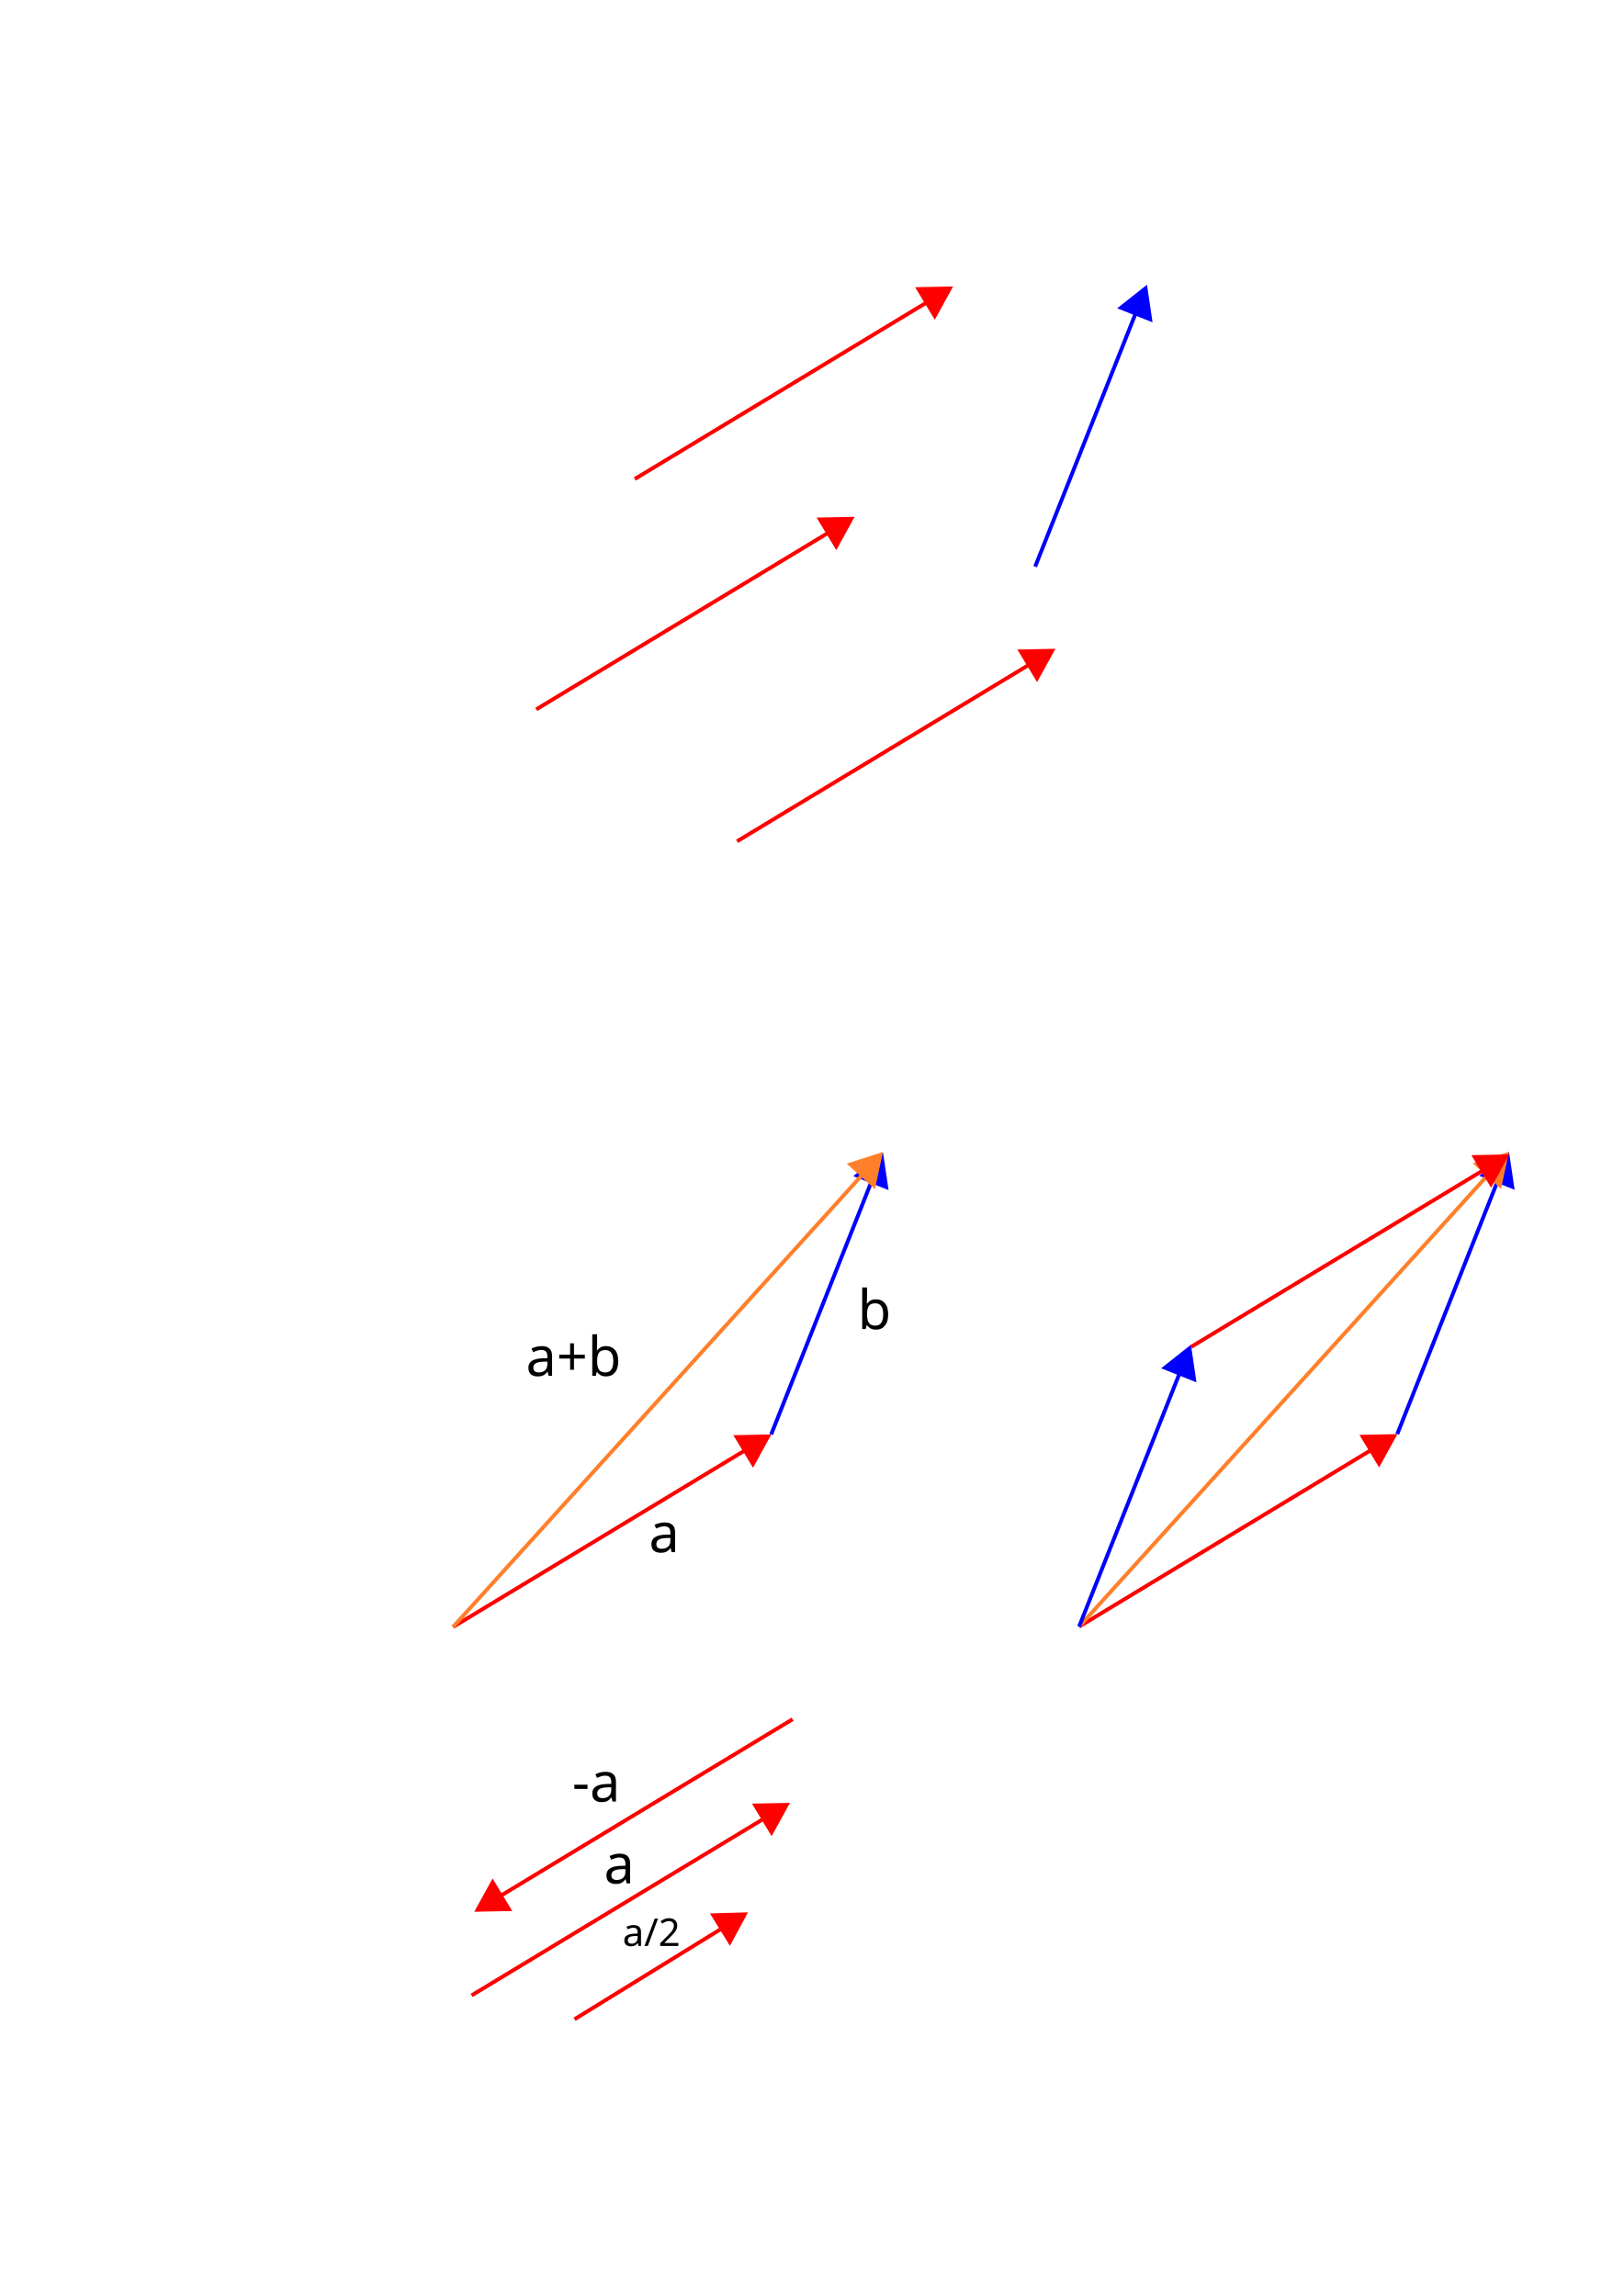
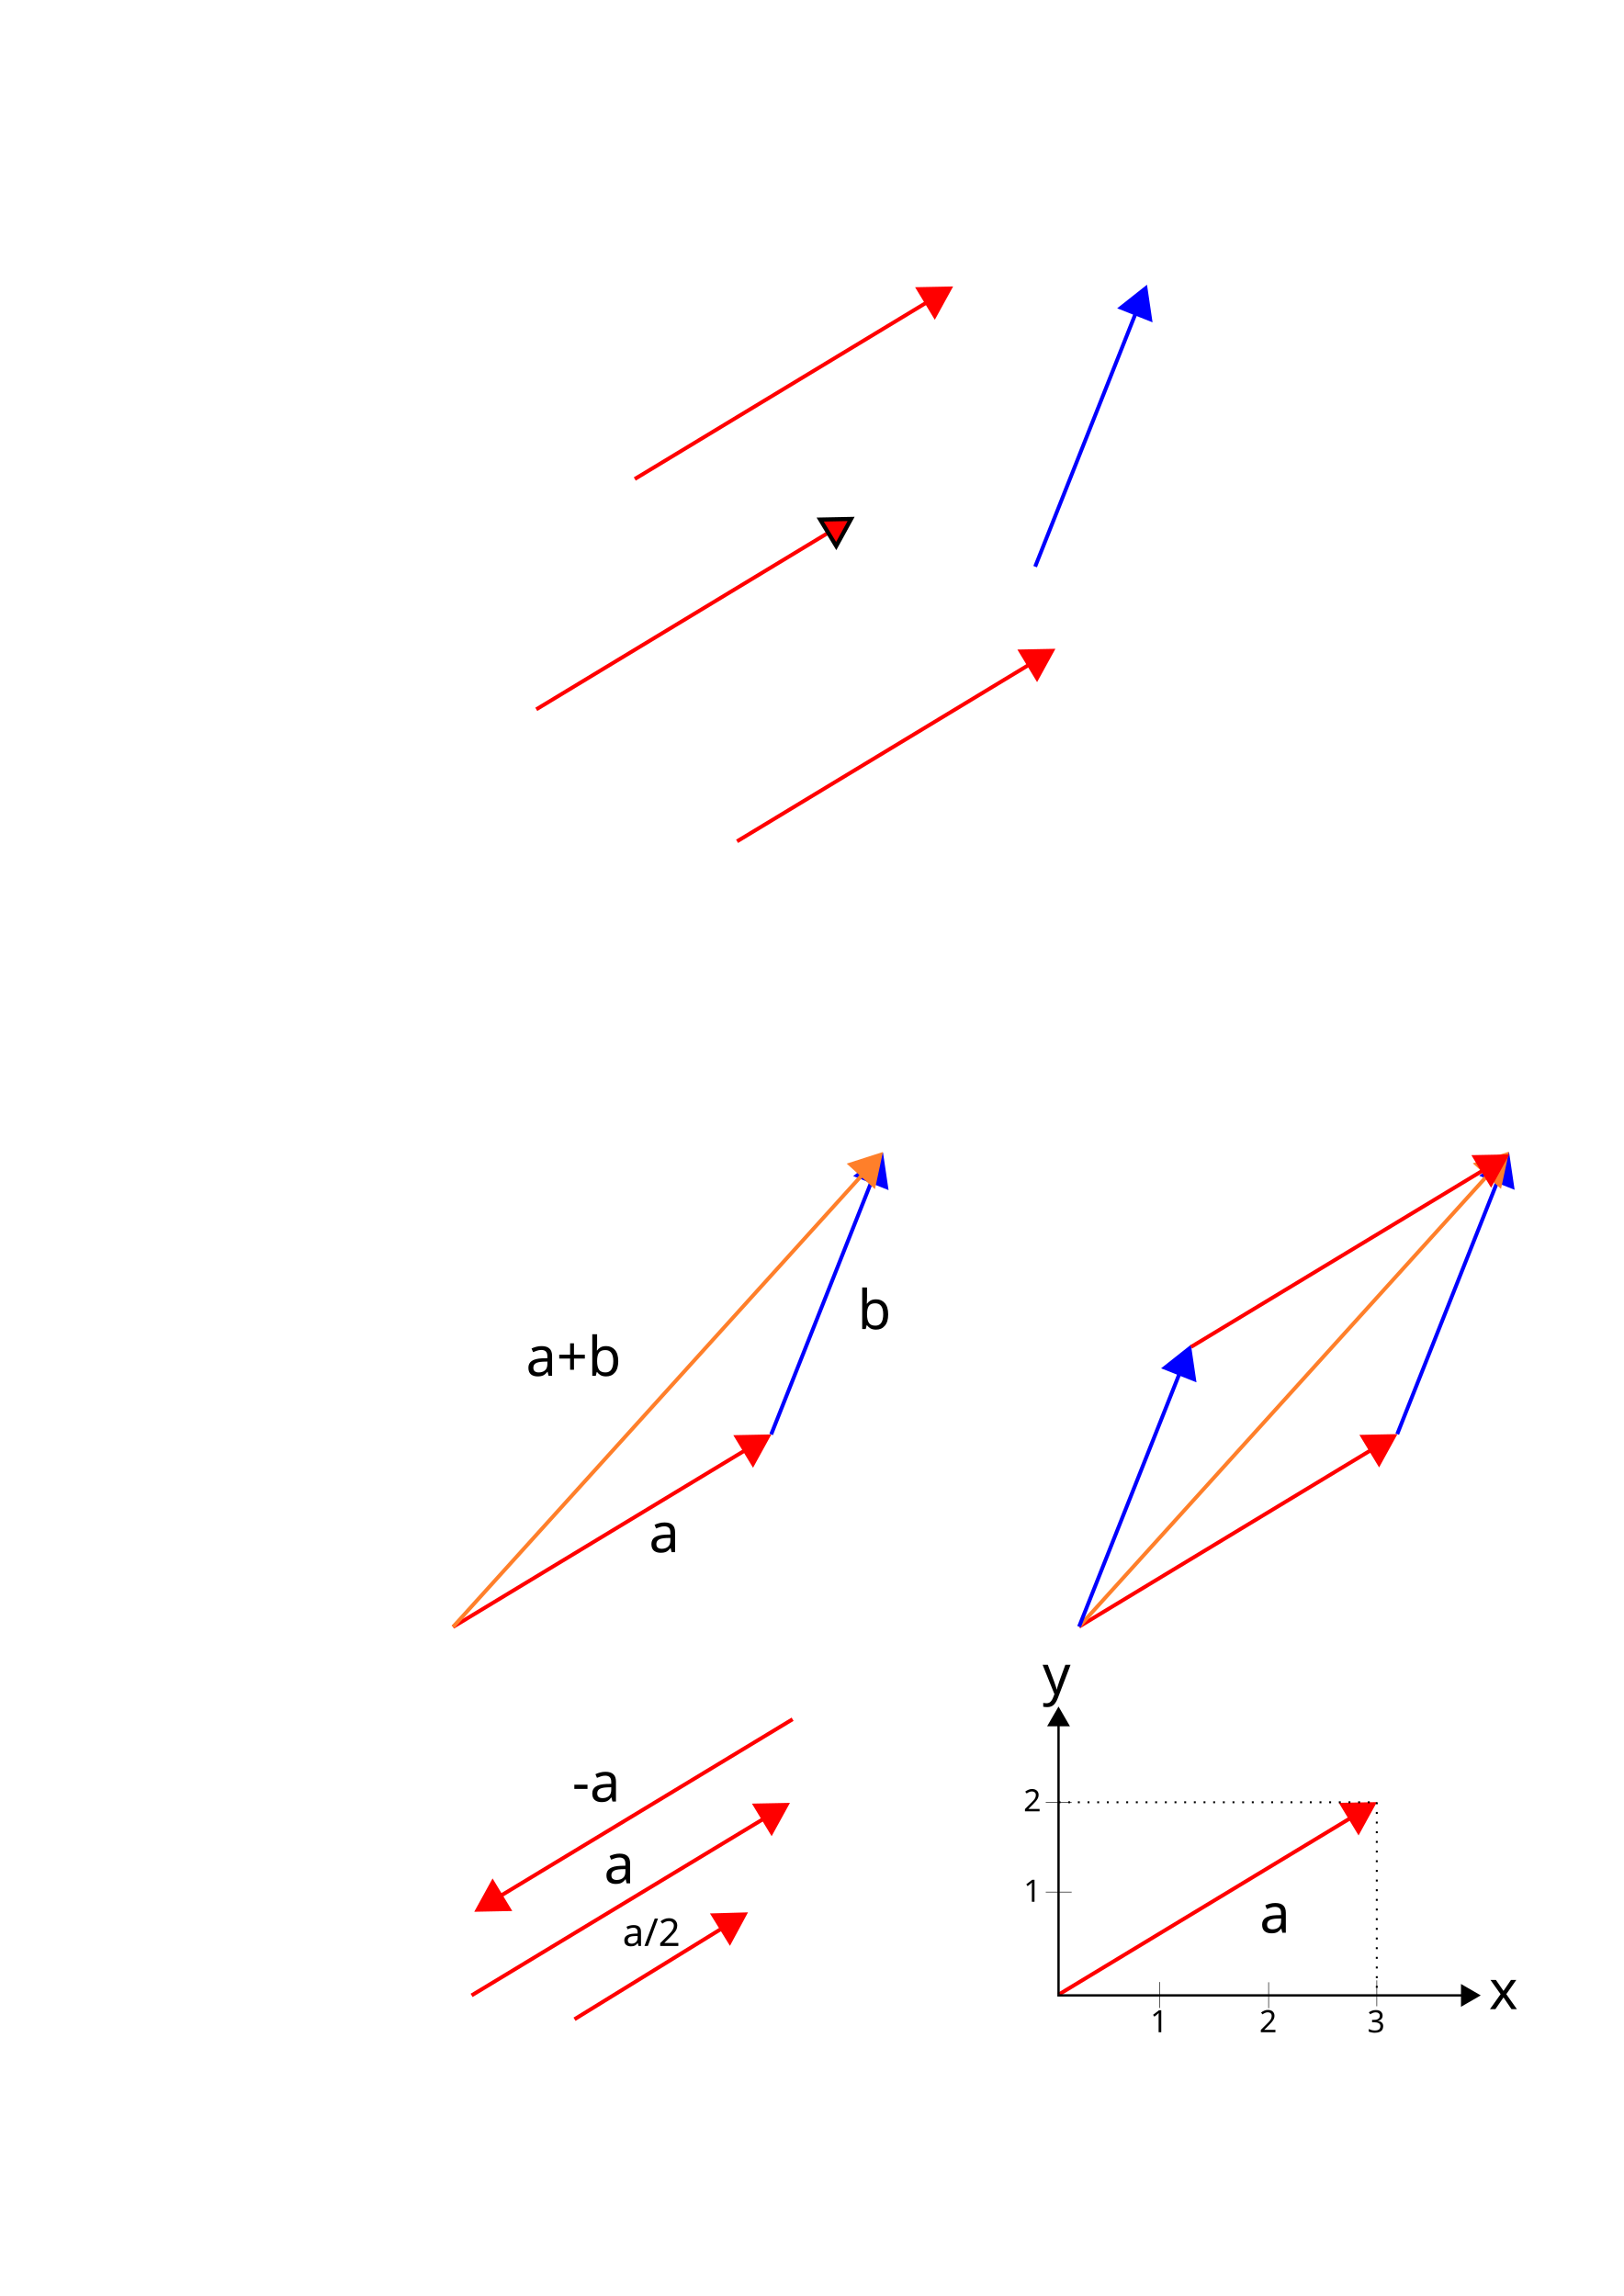
<svg xmlns="http://www.w3.org/2000/svg" width="210mm" height="297mm" viewBox="0 0 210 297" version="1.1" id="svg8">
  <defs id="defs2">
+     <marker orient="auto" refY="0.0" refX="0.0" id="marker10594" style="overflow:visible">
+       <path id="path10592" d="M 5.77,0.0 L -2.88,5.0 L -2.88,-5.0 L 5.77,0.0 z " style="fill-rule:evenodd;stroke:#000000;stroke-width:1pt;stroke-opacity:1;fill:#000000;fill-opacity:1" transform="scale(-0.8)" />
+     </marker>
+     <marker style="overflow:visible" id="marker10434" refX="0.0" refY="0.0" orient="auto">
+       <path transform="scale(-0.8)" style="fill-rule:evenodd;stroke:#000000;stroke-width:1pt;stroke-opacity:1;fill:#000000;fill-opacity:1" d="M 5.77,0.0 L -2.88,5.0 L -2.88,-5.0 L 5.77,0.0 z " id="path10432" />
+     </marker>
    <marker orient="auto" refY="0.0" refX="0.0" id="TriangleInL" style="overflow:visible">
-       <path id="path950" d="M 5.77,0.0 L -2.88,5.0 L -2.88,-5.0 L 5.77,0.0 z " style="fill-rule:evenodd;stroke:#ff0000;stroke-width:1pt;stroke-opacity:1;fill:#ff0000;fill-opacity:1" transform="scale(-0.8)" />
+       <path id="path950" d="M 5.77,0.0 L -2.88,5.0 L -2.88,-5.0 L 5.77,0.0 z " style="fill-rule:evenodd;stroke:#000000;stroke-width:1pt;stroke-opacity:1;fill:#ff0000;fill-opacity:1" transform="scale(-0.8)" />
    </marker>
    <marker orient="auto" refY="0.0" refX="0.0" id="Arrow1Lstart" style="overflow:visible">
      <path id="path817" d="M 0.0,0.0 L 5.0,-5.0 L -12.5,0.0 L 5.0,5.0 L 0.0,0.0 z " style="fill-rule:evenodd;stroke:#000000;stroke-width:1pt;stroke-opacity:1;fill:#000000;fill-opacity:1" transform="scale(0.8) translate(12.5,0)" />
    </marker>
    <marker orient="auto" refY="0" refX="0" id="TriangleInL-6" style="overflow:visible">
      <path id="path950-7" d="M 5.77,0 -2.88,5 V -5 Z" style="fill:#ff0000;fill-opacity:1;fill-rule:evenodd;stroke:#ff0000;stroke-width:1pt;stroke-opacity:1" transform="scale(-0.8)" />
    </marker>
    <marker orient="auto" refY="0" refX="0" id="TriangleInL-2" style="overflow:visible">
      <path id="path950-4" d="M 5.77,0 -2.88,5 V -5 Z" style="fill:#ff0000;fill-opacity:1;fill-rule:evenodd;stroke:#ff0000;stroke-width:1pt;stroke-opacity:1" transform="scale(-0.8)" />
    </marker>
    <marker orient="auto" refY="0" refX="0" id="TriangleInL-7" style="overflow:visible">
      <path id="path950-2" d="M 5.77,0 -2.88,5 V -5 Z" style="fill:#0000ff;fill-opacity:1;fill-rule:evenodd;stroke:#0100ff;stroke-width:1pt;stroke-opacity:1" transform="scale(-0.8)" />
    </marker>
    <marker orient="auto" refY="0" refX="0" id="TriangleInL-4" style="overflow:visible">
      <path id="path950-71" d="M 5.77,0 -2.88,5 V -5 Z" style="fill:#ff0000;fill-opacity:1;fill-rule:evenodd;stroke:#ff0000;stroke-width:1pt;stroke-opacity:1" transform="scale(-0.8)" />
    </marker>
    <marker orient="auto" refY="0" refX="0" id="TriangleInL-7-1" style="overflow:visible">
      <path id="path950-2-2" d="M 5.77,0 -2.88,5 V -5 Z" style="fill:#0000ff;fill-opacity:1;fill-rule:evenodd;stroke:#0100ff;stroke-width:1pt;stroke-opacity:1" transform="scale(-0.8)" />
    </marker>
    <marker orient="auto" refY="0" refX="0" id="TriangleInL-7-0" style="overflow:visible">
      <path id="path950-2-5" d="M 5.77,0 -2.88,5 V -5 Z" style="fill:#ff7f2a;fill-opacity:1;fill-rule:evenodd;stroke:#ff7f2a;stroke-width:1pt;stroke-opacity:1" transform="scale(-0.8)" />
    </marker>
    <marker orient="auto" refY="0" refX="0" id="TriangleInL-7-0-8" style="overflow:visible">
      <path id="path950-2-5-5" d="M 5.77,0 -2.88,5 V -5 Z" style="fill:#ff7f2a;fill-opacity:1;fill-rule:evenodd;stroke:#ff7f2a;stroke-width:1pt;stroke-opacity:1" transform="scale(-0.8)" />
    </marker>
    <marker orient="auto" refY="0" refX="0" id="TriangleInL-7-1-1" style="overflow:visible">
      <path id="path950-2-2-3" d="M 5.77,0 -2.88,5 V -5 Z" style="fill:#0000ff;fill-opacity:1;fill-rule:evenodd;stroke:#0100ff;stroke-width:1pt;stroke-opacity:1" transform="scale(-0.8)" />
    </marker>
    <marker orient="auto" refY="0" refX="0" id="TriangleInL-4-8" style="overflow:visible">
      <path id="path950-71-9" d="M 5.77,0 -2.88,5 V -5 Z" style="fill:#ff0000;fill-opacity:1;fill-rule:evenodd;stroke:#ff0000;stroke-width:1pt;stroke-opacity:1" transform="scale(-0.8)" />
    </marker>
    <marker orient="auto" refY="0" refX="0" id="TriangleInL-7-1-1-1" style="overflow:visible">
      <path id="path950-2-2-3-6" d="M 5.77,0 -2.88,5 V -5 Z" style="fill:#0000ff;fill-opacity:1;fill-rule:evenodd;stroke:#0100ff;stroke-width:1pt;stroke-opacity:1" transform="scale(-0.8)" />
    </marker>
    <marker orient="auto" refY="0" refX="0" id="TriangleInL-4-8-6" style="overflow:visible">
      <path id="path950-71-9-8" d="M 5.77,0 -2.88,5 V -5 Z" style="fill:#ff0000;fill-opacity:1;fill-rule:evenodd;stroke:#ff0000;stroke-width:1pt;stroke-opacity:1" transform="scale(-0.8)" />
    </marker>
    <marker orient="auto" refY="0" refX="0" id="TriangleInL-4-4" style="overflow:visible">
      <path id="path950-71-3" d="M 5.77,0 -2.88,5 V -5 Z" style="fill:#ff0000;fill-opacity:1;fill-rule:evenodd;stroke:#ff0000;stroke-width:1pt;stroke-opacity:1" transform="scale(-0.8)" />
    </marker>
    <marker orient="auto" refY="0" refX="0" id="TriangleInL-4-4-4" style="overflow:visible">
      <path id="path950-71-3-8" d="M 5.77,0 -2.88,5 V -5 Z" style="fill:#ff0000;fill-opacity:1;fill-rule:evenodd;stroke:#ff0000;stroke-width:1pt;stroke-opacity:1" transform="scale(-0.8)" />
    </marker>
    <marker orient="auto" refY="0" refX="0" id="TriangleInL-4-4-9" style="overflow:visible">
      <path id="path950-71-3-5" d="M 5.77,0 -2.88,5 V -5 Z" style="fill:#ff0000;fill-opacity:1;fill-rule:evenodd;stroke:#ff0000;stroke-width:1pt;stroke-opacity:1" transform="scale(-0.8)" />
    </marker>
    <marker orient="auto" refY="0" refX="0" id="TriangleInL-4-4-9-4" style="overflow:visible">
      <path id="path950-71-3-5-3" d="M 5.77,0 -2.88,5 V -5 Z" style="fill:#ff0000;fill-opacity:1;fill-rule:evenodd;stroke:#ff0000;stroke-width:1pt;stroke-opacity:1" transform="scale(-0.8)" />
    </marker>
    <marker orient="auto" refY="0" refX="0" id="TriangleInL-4-4-9-47" style="overflow:visible">
      <path id="path950-71-3-5-5" d="M 5.77,0 -2.88,5 V -5 Z" style="fill:#ff0000;fill-opacity:1;fill-rule:evenodd;stroke:#ff0000;stroke-width:1pt;stroke-opacity:1" transform="scale(-0.8)" />
    </marker>
+     <marker orient="auto" refY="0" refX="0" id="TriangleInL-4-4-9-2" style="overflow:visible">
+       <path id="path950-71-3-5-8" d="M 5.77,0 -2.88,5 V -5 Z" style="fill:#ff0000;fill-opacity:1;fill-rule:evenodd;stroke:#ff0000;stroke-width:1pt;stroke-opacity:1" transform="scale(-0.8)" />
+     </marker>
+     <marker orient="auto" refY="0" refX="0" id="TriangleInL-4-4-9-8" style="overflow:visible">
+       <path id="path950-71-3-5-0" d="M 5.77,0 -2.88,5 V -5 Z" style="fill:#ff0000;fill-opacity:1;fill-rule:evenodd;stroke:#ff0000;stroke-width:1pt;stroke-opacity:1" transform="scale(-0.8)" />
+     </marker>
+     <marker orient="auto" refY="0" refX="0" id="marker10594-9" style="overflow:visible">
+       <path id="path10592-2" d="M 5.77,0 -2.88,5 V -5 Z" style="fill:#000000;fill-opacity:1;fill-rule:evenodd;stroke:#000000;stroke-width:1pt;stroke-opacity:1" transform="scale(-0.8)" />
+     </marker>
  </defs>
  <g id="layer1">
    <path style="fill:#ff0000;stroke:#ff0000;stroke-width:0.5;stroke-linecap:butt;stroke-linejoin:miter;stroke-miterlimit:4;stroke-dasharray:none;stroke-opacity:1;marker-start:url(#TriangleInL)" d="M 108.101,68.324 69.359,91.759 v 0" id="path815" />
    <path style="fill:#ff0000;stroke:#ff0000;stroke-width:0.5;stroke-linecap:butt;stroke-linejoin:miter;stroke-miterlimit:4;stroke-dasharray:none;stroke-opacity:1;marker-start:url(#TriangleInL-6)" d="M 134.07,85.395 95.328,108.829 v 0" id="path815-7" />
    <path style="fill:#ff0000;stroke:#ff0000;stroke-width:0.5;stroke-linecap:butt;stroke-linejoin:miter;stroke-miterlimit:4;stroke-dasharray:none;stroke-opacity:1;marker-start:url(#TriangleInL-2)" d="m 120.841,38.526 -38.743,23.435 v 0" id="path815-78" />
    <path style="fill:#0000ff;stroke:#0100ff;stroke-width:0.5;stroke-linecap:butt;stroke-linejoin:miter;stroke-miterlimit:4;stroke-dasharray:none;stroke-opacity:1;marker-start:url(#TriangleInL-7)" d="m 147.299,39.47 -13.418,33.829 v 0" id="path815-75" />
    <path style="fill:#ff0000;stroke:#ff0000;stroke-width:0.5;stroke-linecap:butt;stroke-linejoin:miter;stroke-miterlimit:4;stroke-dasharray:none;stroke-opacity:1;marker-start:url(#TriangleInL-4)" d="m 97.332,187.021 -38.743,23.435 v 0" id="path815-0" />
    <path style="fill:#0000ff;stroke:#0100ff;stroke-width:0.5;stroke-linecap:butt;stroke-linejoin:miter;stroke-miterlimit:4;stroke-dasharray:none;stroke-opacity:1;marker-start:url(#TriangleInL-7-1)" d="m 113.156,151.722 -13.418,33.829 v 0" id="path815-75-1" />
    <path style="fill:#ff7f2a;stroke:#ff7f2a;stroke-width:0.5;stroke-linecap:butt;stroke-linejoin:miter;stroke-miterlimit:4;stroke-dasharray:none;stroke-opacity:1;marker-start:url(#TriangleInL-7-0)" d="m 112.287,151.121 -53.698,59.335 v 0" id="path815-75-7" />
    <text xml:space="preserve" style="font-style:normal;font-weight:normal;font-size:10.583px;line-height:1.25;font-family:sans-serif;letter-spacing:0px;word-spacing:0px;fill:#000000;fill-opacity:1;stroke:none;stroke-width:0.265" x="83.923" y="200.783" id="text4768">
      <tspan id="tspan4766" x="83.923" y="200.783" style="font-size:7.056px;stroke-width:0.265">a</tspan>
    </text>
    <text xml:space="preserve" style="font-style:normal;font-weight:normal;font-size:10.583px;line-height:1.25;font-family:sans-serif;letter-spacing:0px;word-spacing:0px;fill:#000000;fill-opacity:1;stroke:none;stroke-width:0.265" x="110.917" y="171.918" id="text4772">
      <tspan id="tspan4770" x="110.917" y="171.918" style="stroke-width:0.265;font-size:7.056px">b</tspan>
    </text>
    <text xml:space="preserve" style="font-style:normal;font-weight:normal;font-size:8.103px;line-height:1.25;font-family:sans-serif;letter-spacing:0px;word-spacing:0px;fill:#000000;fill-opacity:1;stroke:none;stroke-width:0.203" x="68.012" y="177.969" id="text4776">
      <tspan id="tspan4774" x="68.012" y="177.969" style="stroke-width:0.203;font-size:7.056px">a+b</tspan>
    </text>
    <path style="fill:#ff0000;stroke:#ff0000;stroke-width:0.5;stroke-linecap:butt;stroke-linejoin:miter;stroke-miterlimit:4;stroke-dasharray:none;stroke-opacity:1;marker-start:url(#TriangleInL-4-8)" d="m 178.305,186.981 -38.743,23.435 v 0" id="path815-0-9" />
    <path style="fill:#0000ff;stroke:#0100ff;stroke-width:0.5;stroke-linecap:butt;stroke-linejoin:miter;stroke-miterlimit:4;stroke-dasharray:none;stroke-opacity:1;marker-start:url(#TriangleInL-7-1-1)" d="m 194.128,151.683 -13.418,33.829 v 0" id="path815-75-1-3" />
    <path style="fill:#ff7f2a;stroke:#ff7f2a;stroke-width:0.5;stroke-linecap:butt;stroke-linejoin:miter;stroke-miterlimit:4;stroke-dasharray:none;stroke-opacity:1;marker-start:url(#TriangleInL-7-0-8)" d="m 193.26,151.081 -53.698,59.335 v 0" id="path815-75-7-4" />
    <path style="fill:#0000ff;stroke:#0100ff;stroke-width:0.5;stroke-linecap:butt;stroke-linejoin:miter;stroke-miterlimit:4;stroke-dasharray:none;stroke-opacity:1;marker-start:url(#TriangleInL-7-1-1-1)" d="m 152.98,176.587 -13.418,33.829 v 0" id="path815-75-1-3-1" />
    <path style="fill:#ff0000;stroke:#ff0000;stroke-width:0.5;stroke-linecap:butt;stroke-linejoin:miter;stroke-miterlimit:4;stroke-dasharray:none;stroke-opacity:1;marker-start:url(#TriangleInL-4-8-6)" d="m 192.787,150.798 -38.743,23.435 v 0" id="path815-0-9-1" />
    <path style="fill:#ff0000;stroke:#ff0000;stroke-width:0.5;stroke-linecap:butt;stroke-linejoin:miter;stroke-miterlimit:4;stroke-dasharray:none;stroke-opacity:1;marker-start:url(#TriangleInL-4-4-9)" d="m 99.738,234.68 -38.743,23.435 v 0" id="path815-0-7-0" />
    <text xml:space="preserve" style="font-style:normal;font-weight:normal;font-size:10.583px;line-height:1.25;font-family:sans-serif;letter-spacing:0px;word-spacing:0px;fill:#000000;fill-opacity:1;stroke:none;stroke-width:0.265" x="78.107" y="243.621" id="text4768-0-8">
      <tspan id="tspan4766-1-3" x="78.107" y="243.621" style="font-size:7.056px;stroke-width:0.265">a</tspan>
    </text>
    <path style="fill:#ff0000;stroke:#ff0000;stroke-width:0.5;stroke-linecap:butt;stroke-linejoin:miter;stroke-miterlimit:4;stroke-dasharray:none;stroke-opacity:1;marker-start:url(#TriangleInL-4-4-9-4)" d="m 94.322,248.864 -20.017,12.336 v 0" id="path815-0-7-0-2" />
    <text xml:space="preserve" style="font-style:normal;font-weight:normal;font-size:7.462px;line-height:1.25;font-family:sans-serif;letter-spacing:0px;word-spacing:0px;fill:#000000;fill-opacity:1;stroke:none;stroke-width:0.187" x="80.512" y="251.722" id="text4768-0-8-7">
      <tspan id="tspan4766-1-3-9" x="80.512" y="251.722" style="font-size:4.975px;stroke-width:0.187">a/2</tspan>
    </text>
    <path style="fill:#ff0000;stroke:#ff0000;stroke-width:0.5;stroke-linecap:butt;stroke-linejoin:miter;stroke-miterlimit:4;stroke-dasharray:none;stroke-opacity:1;marker-start:url(#TriangleInL-4-4-9-47)" d="m 63.767,245.827 38.743,-23.435 v 0" id="path815-0-7-0-4" />
    <text xml:space="preserve" style="font-style:normal;font-weight:normal;font-size:10.583px;line-height:1.25;font-family:sans-serif;letter-spacing:0px;word-spacing:0px;fill:#000000;fill-opacity:1;stroke:none;stroke-width:0.265" x="73.999" y="233.036" id="text4768-0-8-4">
      <tspan id="tspan4766-1-3-2" x="73.999" y="233.036" style="font-size:7.056px;stroke-width:0.265">-a</tspan>
    </text>
+     <path style="fill:#ff0000;stroke:#ff0000;stroke-width:0.5;stroke-linecap:butt;stroke-linejoin:miter;stroke-miterlimit:4;stroke-dasharray:none;stroke-opacity:1;marker-start:url(#TriangleInL-4-4-9-2)" d="M 175.648,234.582 136.905,258.016 v 0" id="path815-0-7-0-9" />
+     <path style="fill:#000000;stroke:#000000;stroke-width:0.3;stroke-linecap:butt;stroke-linejoin:miter;stroke-miterlimit:4;stroke-dasharray:none;stroke-opacity:1;marker-start:url(#marker10434)" d="m 136.905,222.454 v 35.562 0" id="path815-0-7-0-8" />
+     <path style="fill:#000000;stroke:#000000;stroke-width:0.3;stroke-linecap:butt;stroke-linejoin:miter;stroke-miterlimit:4;stroke-dasharray:none;stroke-opacity:1;marker-start:url(#marker10594)" d="m 189.806,258.114 h -53.055 v 0" id="path815-0-7-0-8-2" />
+     <text xml:space="preserve" style="font-style:normal;font-weight:normal;font-size:10.583px;line-height:1.25;font-family:sans-serif;letter-spacing:0px;word-spacing:0px;fill:#000000;fill-opacity:1;stroke:none;stroke-width:0.265" x="162.912" y="250.007" id="text4768-0-8-1">
+       <tspan id="tspan4766-1-3-27" x="162.912" y="250.007" style="font-size:7.056px;stroke-width:0.265">a</tspan>
+     </text>
+     <path style="fill:#000000;stroke:#000000;stroke-width:0.25;stroke-linecap:butt;stroke-linejoin:miter;stroke-miterlimit:4;stroke-dasharray:0.25,1;stroke-opacity:1;stroke-dashoffset:0" d="m 178.065,233.133 v 24.905 0" id="path815-0-7-0-8-4" />
+     <path style="fill:#000000;stroke:#000000;stroke-width:0.25;stroke-linecap:butt;stroke-linejoin:miter;stroke-miterlimit:4;stroke-dasharray:0.25,1;stroke-dashoffset:0;stroke-opacity:1" d="m 136.905,233.133 h 41.16 v 0" id="path815-0-7-0-8-4-1" />
+     <text xml:space="preserve" style="font-style:normal;font-weight:normal;font-size:5.98px;line-height:1.25;font-family:sans-serif;letter-spacing:0px;word-spacing:0px;fill:#000000;fill-opacity:1;stroke:none;stroke-width:0.15" x="176.849" y="262.905" id="text4768-0-8-1-8">
+       <tspan id="tspan4766-1-3-27-9" x="176.849" y="262.905" style="font-size:3.987px;stroke-width:0.15">3</tspan>
+     </text>
+     <text xml:space="preserve" style="font-style:normal;font-weight:normal;font-size:10.583px;line-height:1.25;font-family:sans-serif;letter-spacing:0px;word-spacing:0px;fill:#000000;fill-opacity:1;stroke:none;stroke-width:0.265" x="192.579" y="259.896" id="text4768-0-8-1-2">
+       <tspan id="tspan4766-1-3-27-2" x="192.579" y="259.896" style="font-size:7.056px;stroke-width:0.265">x</tspan>
+     </text>
+     <text xml:space="preserve" style="font-style:normal;font-weight:normal;font-size:10.583px;line-height:1.25;font-family:sans-serif;letter-spacing:0px;word-spacing:0px;fill:#000000;fill-opacity:1;stroke:none;stroke-width:0.265" x="134.849" y="219.137" id="text4768-0-8-1-26">
+       <tspan id="tspan4766-1-3-27-8" x="134.849" y="219.137" style="font-size:7.056px;stroke-width:0.265">y</tspan>
+     </text>
+     <path style="fill:#000000;stroke:#000000;stroke-width:0.075;stroke-linecap:butt;stroke-linejoin:miter;stroke-miterlimit:4;stroke-dasharray:none;stroke-opacity:1" d="m 138.604,244.749 h -3.353 v 0" id="path815-0-7-0-8-2-5" />
+     <path style="fill:#000000;stroke:#000000;stroke-width:0.075;stroke-linecap:butt;stroke-linejoin:miter;stroke-miterlimit:4;stroke-dasharray:none;stroke-opacity:1" d="m 138.604,233.131 h -3.353 v 0" id="path815-0-7-0-8-2-5-9" />
+     <path style="fill:#000000;stroke:#000000;stroke-width:0.075;stroke-linecap:butt;stroke-linejoin:miter;stroke-miterlimit:4;stroke-dasharray:none;stroke-opacity:1" d="m 150.006,256.386 v 3.353 0" id="path815-0-7-0-8-2-5-9-6" />
+     <path style="fill:#000000;stroke:#000000;stroke-width:0.075;stroke-linecap:butt;stroke-linejoin:miter;stroke-miterlimit:4;stroke-dasharray:none;stroke-opacity:1" d="m 164.075,256.416 v 3.353 0" id="path815-0-7-0-8-2-5-9-6-7" />
+     <path style="fill:#000000;stroke:#000000;stroke-width:0.075;stroke-linecap:butt;stroke-linejoin:miter;stroke-miterlimit:4;stroke-dasharray:none;stroke-opacity:1" d="m 178.068,256.169 v 3.353 0" id="path815-0-7-0-8-2-5-9-6-7-8" />
+     <text xml:space="preserve" style="font-style:normal;font-weight:normal;font-size:5.98px;line-height:1.25;font-family:sans-serif;letter-spacing:0px;word-spacing:0px;fill:#000000;fill-opacity:1;stroke:none;stroke-width:0.15" x="162.88" y="262.884" id="text4768-0-8-1-8-6">
+       <tspan id="tspan4766-1-3-27-9-2" x="162.88" y="262.884" style="font-size:3.987px;stroke-width:0.15">2</tspan>
+     </text>
+     <text xml:space="preserve" style="font-style:normal;font-weight:normal;font-size:5.98px;line-height:1.25;font-family:sans-serif;letter-spacing:0px;word-spacing:0px;fill:#000000;fill-opacity:1;stroke:none;stroke-width:0.15" x="148.77" y="262.885" id="text4768-0-8-1-8-6-2">
+       <tspan id="tspan4766-1-3-27-9-2-2" x="148.77" y="262.885" style="font-size:3.987px;stroke-width:0.15">1</tspan>
+     </text>
+     <text xml:space="preserve" style="font-style:normal;font-weight:normal;font-size:5.98px;line-height:1.25;font-family:sans-serif;letter-spacing:0px;word-spacing:0px;fill:#000000;fill-opacity:1;stroke:none;stroke-width:0.15" x="132.376" y="246.002" id="text4768-0-8-1-8-6-2-9">
+       <tspan id="tspan4766-1-3-27-9-2-2-4" x="132.376" y="246.002" style="font-size:3.987px;stroke-width:0.15">1</tspan>
+     </text>
+     <text xml:space="preserve" style="font-style:normal;font-weight:normal;font-size:5.98px;line-height:1.25;font-family:sans-serif;letter-spacing:0px;word-spacing:0px;fill:#000000;fill-opacity:1;stroke:none;stroke-width:0.15" x="132.376" y="234.309" id="text4768-0-8-1-8-6-2-9-4">
+       <tspan id="tspan4766-1-3-27-9-2-2-4-1" x="132.376" y="234.309" style="font-size:3.987px;stroke-width:0.15">2</tspan>
+     </text>
  </g>
</svg>
